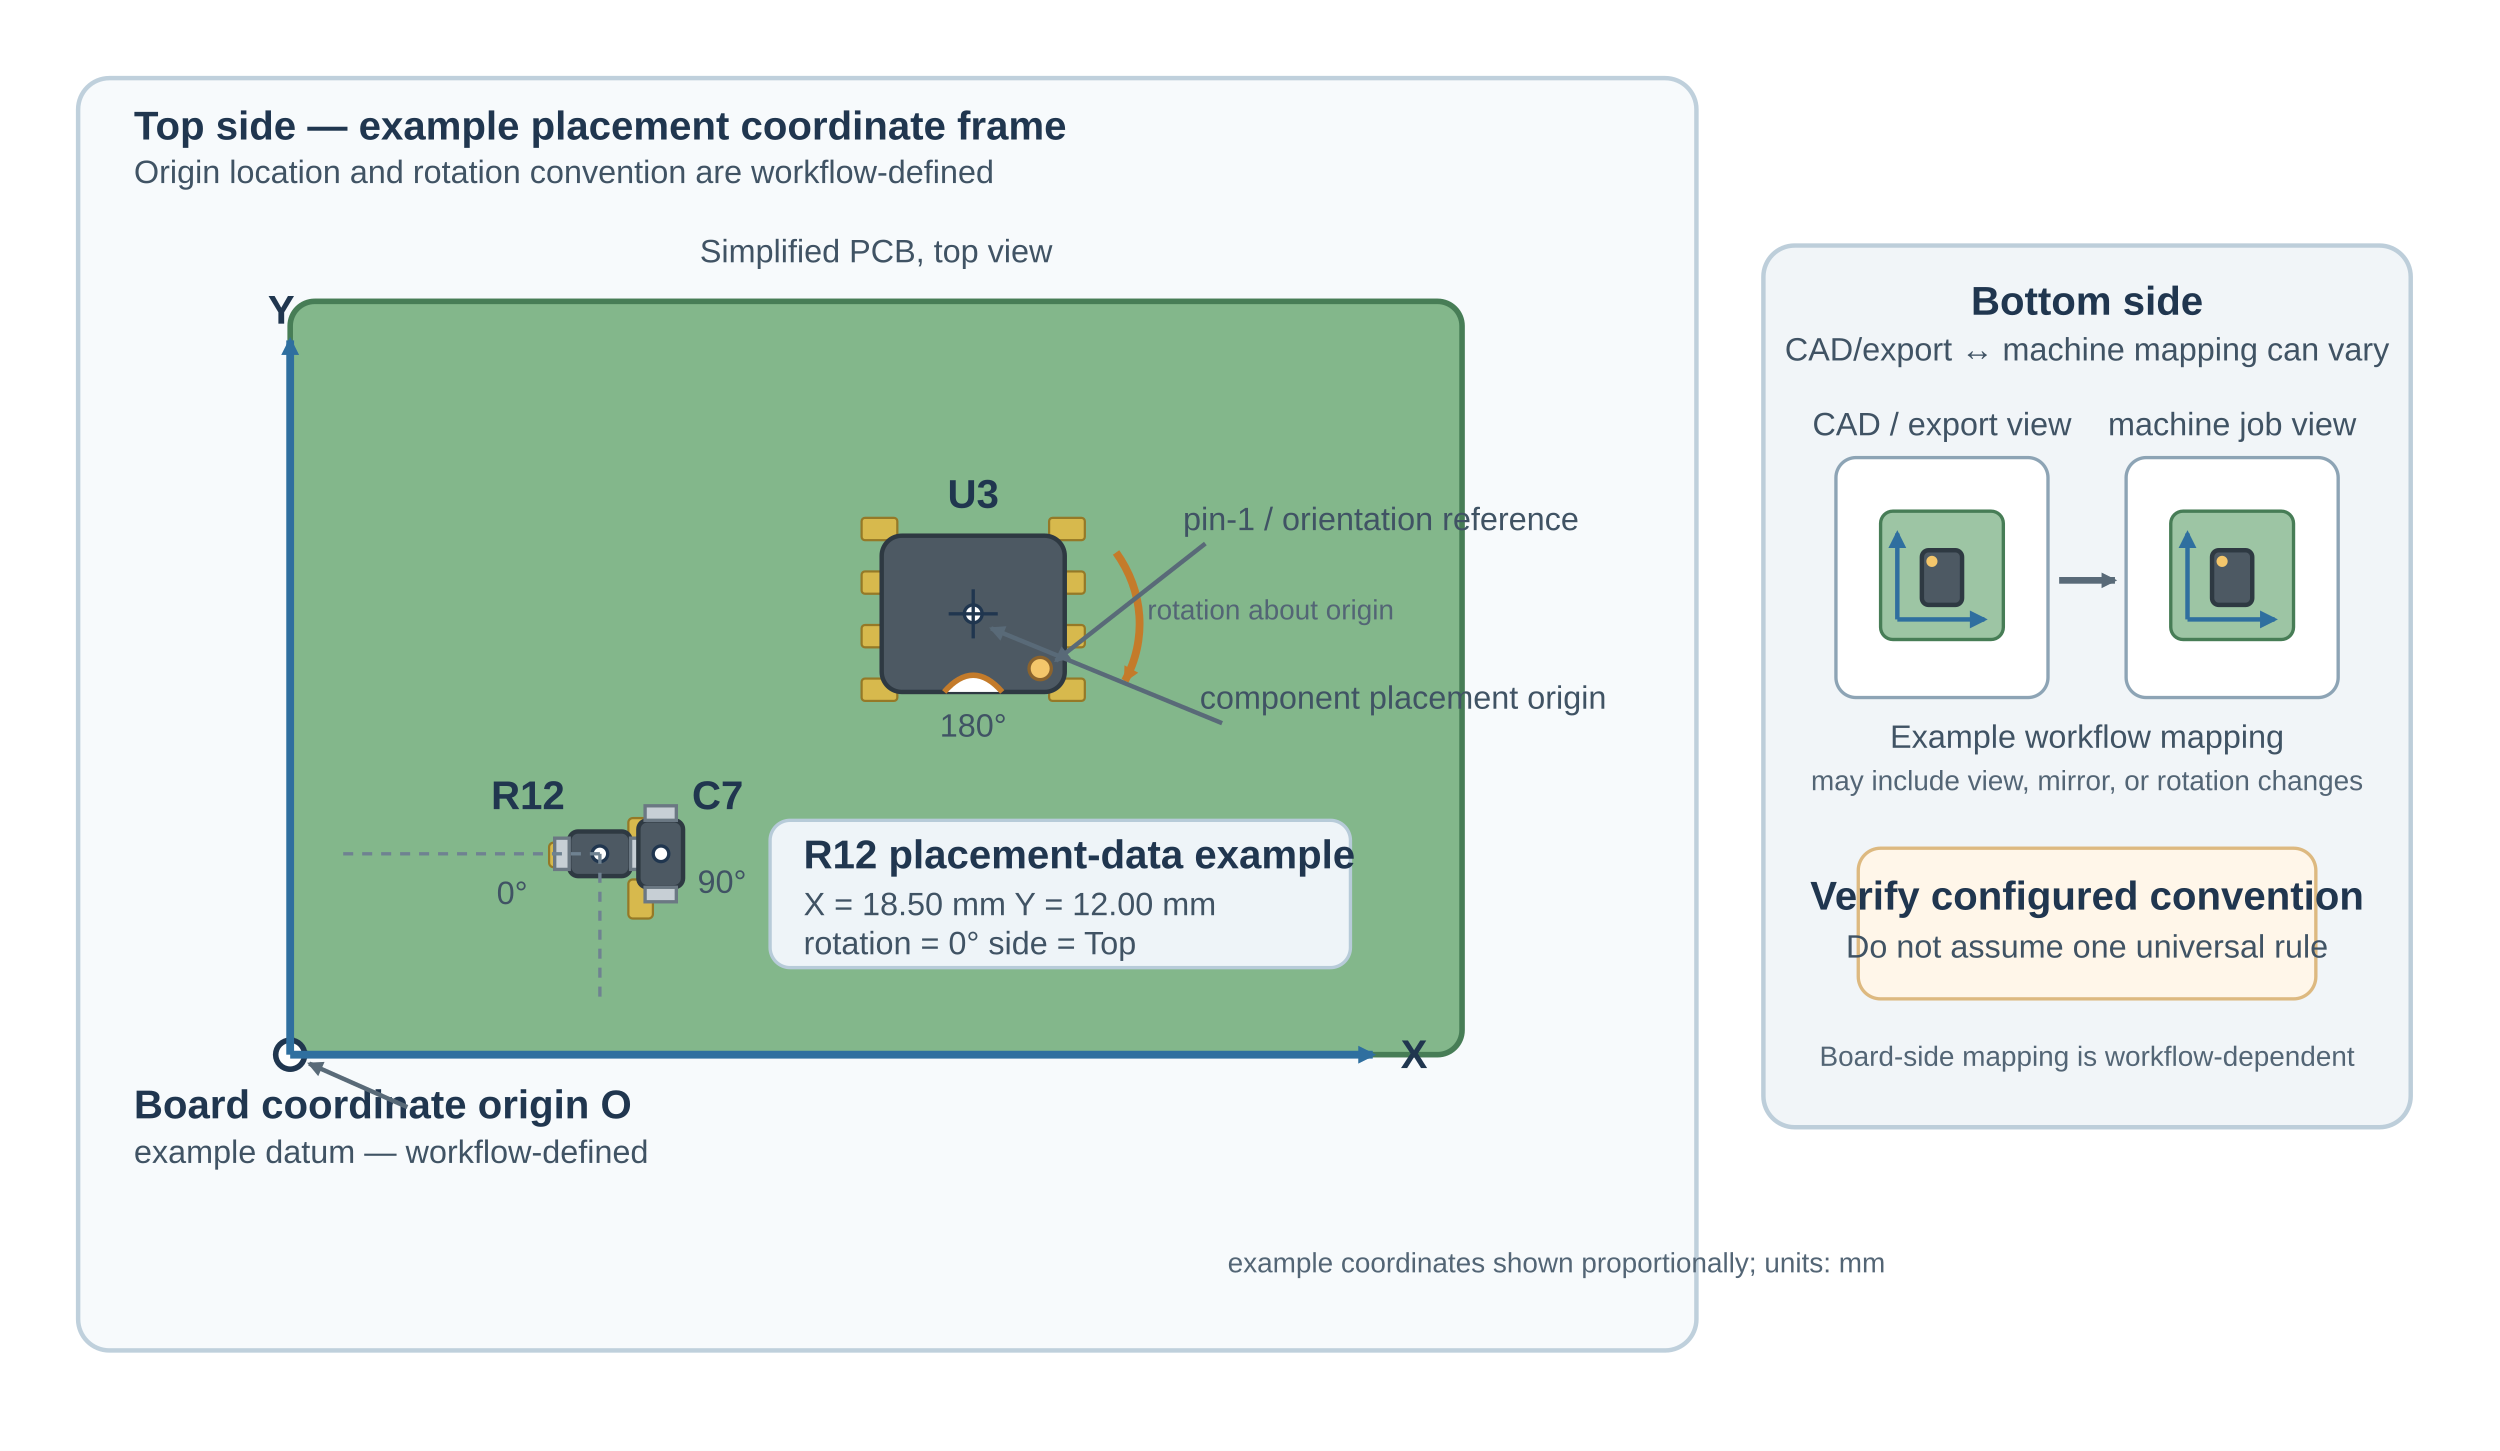
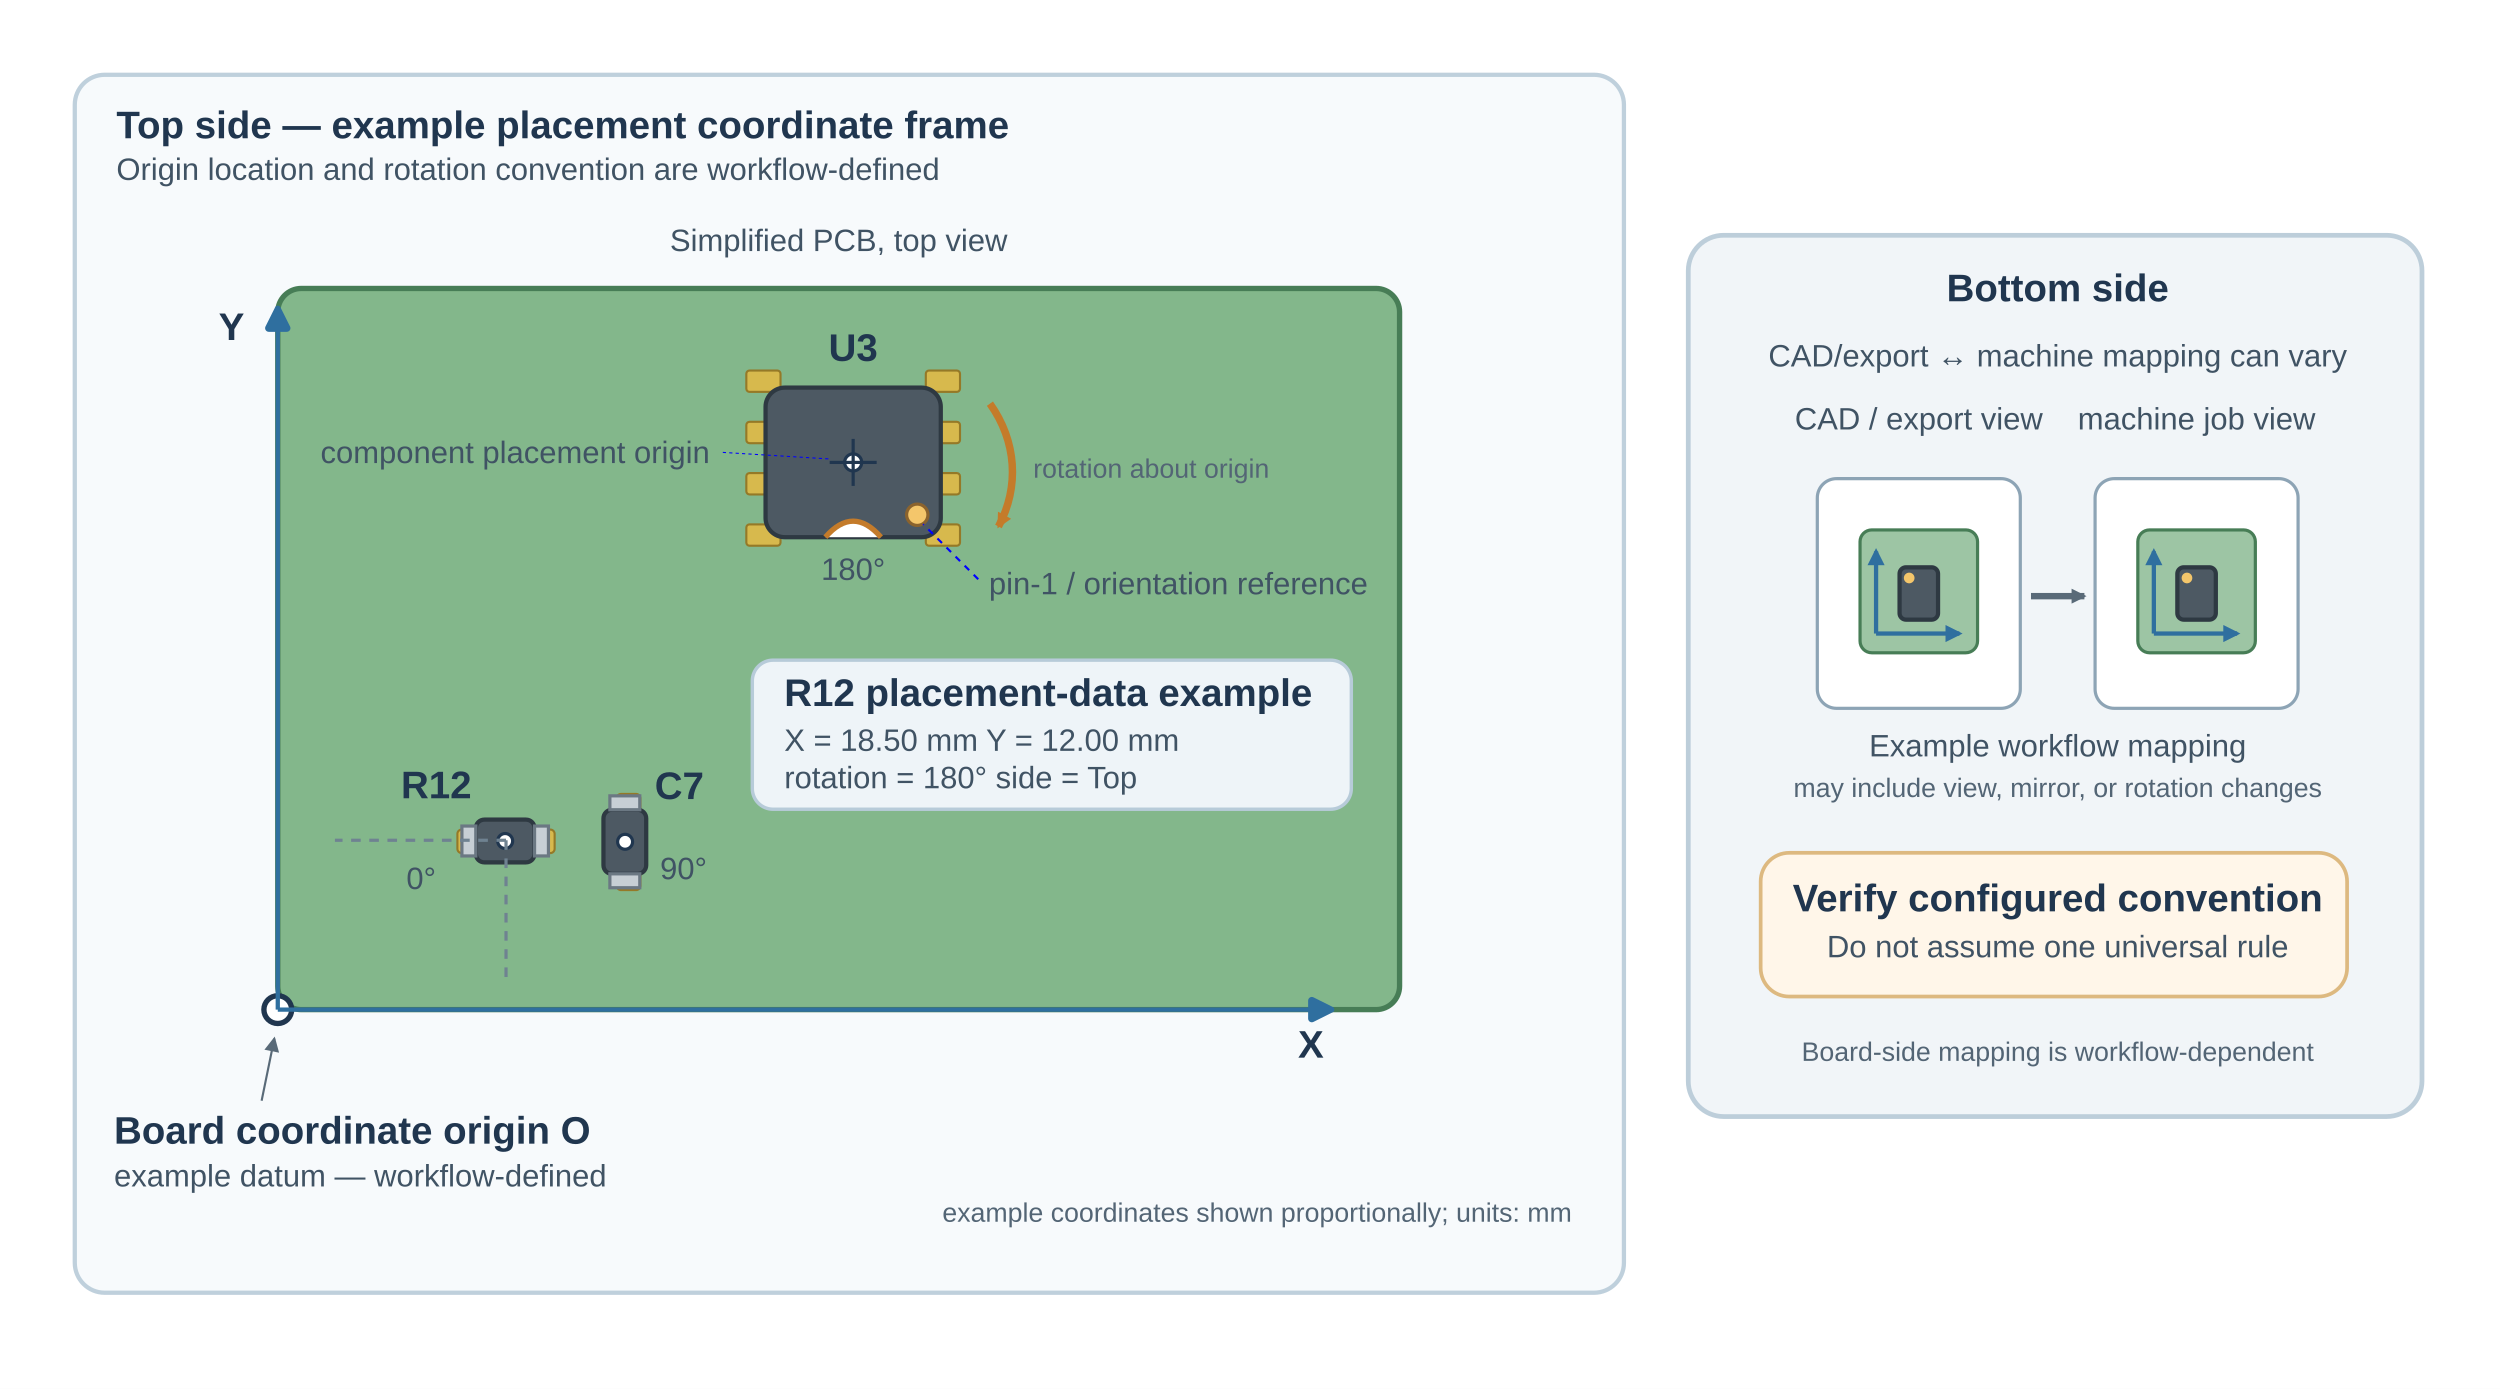
- <svg xmlns="http://www.w3.org/2000/svg" width="2240" height="1300" viewBox="0 0 2240 1300" preserveAspectRatio="xMidYMid meet">
-   <defs>
+ <svg xmlns="http://www.w3.org/2000/svg" width="2340" height="1300" viewBox="0 0 2340 1300" preserveAspectRatio="xMidYMid" version="1.1" id="svg51">
+   <defs id="defs3">
+     <marker style="overflow:visible" id="RoundedArrow" refX="0" refY="0" orient="auto-start-reverse" markerWidth="1" markerHeight="1" viewBox="0 0 1 1" preserveAspectRatio="xMidYMid">
+       <path transform="scale(0.7)" d="m -0.211,-4.106 6.422,3.211 a 1,1 90 0 1 0,1.789 L -0.211,4.106 A 1.236,1.236 31.717 0 1 -2,3 v -6 a 1.236,1.236 148.283 0 1 1.789,-1.106 z" style="fill:context-stroke;fill-rule:evenodd;stroke:none" id="path8" />
+     </marker>
    <marker id="arrow-blue" markerWidth="16" markerHeight="16" refX="13" refY="8" orient="auto" markerUnits="userSpaceOnUse">
-       <path d="M0,0 L16,8 L0,16 Z" fill="#2f6f9f" />
+       <path d="M 0,0 16,8 0,16 Z" fill="#2f6f9f" id="path1" />
    </marker>
    <marker id="arrow-gray" markerWidth="14" markerHeight="14" refX="12" refY="7" orient="auto" markerUnits="userSpaceOnUse">
-       <path d="M0,0 L14,7 L0,14 Z" fill="#596a78" />
+       <path d="M 0,0 14,7 0,14 Z" fill="#596a78" id="path2" />
    </marker>
    <marker id="arrow-amber" markerWidth="14" markerHeight="14" refX="12" refY="7" orient="auto" markerUnits="userSpaceOnUse">
-       <path d="M0,0 L14,7 L0,14 Z" fill="#c47b2a" />
+       <path d="M 0,0 14,7 0,14 Z" fill="#c47b2a" id="path3" />
    </marker>
-     <style>
+     <style id="style3">
      .label { font-family: Arial, Helvetica, sans-serif; fill:#20364f; font-size:36px; }
      .small { font-family: Arial, Helvetica, sans-serif; fill:#405364; font-size:29px; }
      .tiny { font-family: Arial, Helvetica, sans-serif; fill:#536575; font-size:25px; }
      .bold { font-weight:700; }
      .panel { fill:#f7fafc; stroke:#bfd0dc; stroke-width:4; }
      .pcb { fill:#83b78b; stroke:#477d56; stroke-width:5; }
      .pad { fill:#d7b94d; stroke:#957927; stroke-width:2; }
      .comp { fill:#4d5963; stroke:#2e3942; stroke-width:4; }
      .endcap { fill:#c7cfd5; stroke:#6b7883; stroke-width:3; }
      .axis { fill:none; stroke:#2f6f9f; stroke-width:7; marker-end:url(#arrow-blue); }
      .leader { fill:none; stroke:#596a78; stroke-width:4; marker-end:url(#arrow-gray); }
      .rot { fill:none; stroke:#c47b2a; stroke-width:7; marker-end:url(#arrow-amber); }
      .guide { fill:none; stroke:#6f8291; stroke-width:3; stroke-dasharray:9 8; }
    </style>
  </defs>
-   <rect x="0" y="0" width="2240" height="1300" fill="#ffffff" />
-   <rect x="70" y="70" width="1450" height="1140" rx="28" class="panel" />
-   <text x="120" y="125" class="label bold">Top side — example placement coordinate frame</text>
-   <text x="120" y="164" class="small">Origin location and rotation convention are workflow-defined</text>
-   <rect x="260" y="270" width="1050" height="675" rx="22" class="pcb" />
-   <text x="785" y="235" text-anchor="middle" class="small">Simplified PCB, top view</text>
-   <g>
-     <rect x="492" y="755" width="35" height="22" rx="4" class="pad" />
-     <rect x="548" y="755" width="35" height="22" rx="4" class="pad" />
-     <rect x="563" y="733" width="22" height="35" rx="4" class="pad" />
-     <rect x="563" y="788" width="22" height="35" rx="4" class="pad" />
-     <g transform="translate(872,550)">
-       <rect x="-100" y="-86" width="32" height="20" rx="3" class="pad" />
-       <rect x="-100" y="-38" width="32" height="20" rx="3" class="pad" />
-       <rect x="-100" y="10" width="32" height="20" rx="3" class="pad" />
-       <rect x="-100" y="58" width="32" height="20" rx="3" class="pad" />
-       <rect x="68" y="-86" width="32" height="20" rx="3" class="pad" />
-       <rect x="68" y="-38" width="32" height="20" rx="3" class="pad" />
-       <rect x="68" y="10" width="32" height="20" rx="3" class="pad" />
-       <rect x="68" y="58" width="32" height="20" rx="3" class="pad" />
-     </g>
+   <rect x="0" y="0" width="2340" height="1300" fill="#ffffff" id="rect3" style="stroke-width:1.022" />
+   <rect x="70" y="70" width="1450" height="1140" rx="28" class="panel" id="rect4" />
+   <text x="108.951" y="129.419" class="label bold" id="text4">Top side — example placement coordinate frame</text>
+   <text x="108.951" y="168.419" class="small" id="text5">Origin location and rotation convention are workflow-defined</text>
+   <rect x="260" y="270" width="1050" height="675" rx="22" class="pcb" id="rect5" />
+   <text x="785" y="235" text-anchor="middle" class="small" id="text6">Simplified PCB, top view</text>
+   <rect x="428.133" y="776.484" width="35" height="22" rx="4" class="pad" id="rect6" />
+   <rect x="484.133" y="776.484" width="35" height="22" rx="4" class="pad" id="rect7" />
+   <rect x="577.331" y="743.128" width="22" height="35" rx="4" class="pad" id="rect8" />
+   <rect x="577.331" y="798.128" width="22" height="35" rx="4" class="pad" id="rect9" />
+   <g transform="translate(798.5625,432.8125)" id="g17">
+     <rect x="-100" y="-86" width="32" height="20" rx="3" class="pad" id="rect10" />
+     <rect x="-100" y="-38" width="32" height="20" rx="3" class="pad" id="rect11" />
+     <rect x="-100" y="10" width="32" height="20" rx="3" class="pad" id="rect12" />
+     <rect x="-100" y="58" width="32" height="20" rx="3" class="pad" id="rect13" />
+     <rect x="68" y="-86" width="32" height="20" rx="3" class="pad" id="rect14" />
+     <rect x="68" y="-38" width="32" height="20" rx="3" class="pad" id="rect15" />
+     <rect x="68" y="10" width="32" height="20" rx="3" class="pad" id="rect16" />
+     <rect x="68" y="58" width="32" height="20" rx="3" class="pad" id="rect17" />
  </g>
-   <g>
-     <rect x="510" y="745" width="55" height="40" rx="8" class="comp" />
-     <rect x="497" y="751" width="13" height="28" class="endcap" />
-     <rect x="565" y="751" width="13" height="28" class="endcap" />
-     <circle cx="537.5" cy="765" r="7" fill="#ffffff" stroke="#20364f" stroke-width="3" />
-     <text x="440" y="725" class="label bold">R12</text>
-     <text x="445" y="810" class="small">0°</text>
+   <g id="g21" transform="translate(-64.65977,22.17166)">
+     <rect x="510" y="745" width="55" height="40" rx="8" class="comp" id="rect18" />
+     <rect x="497" y="751" width="13" height="28" class="endcap" id="rect19" />
+     <rect x="565" y="751" width="13" height="28" class="endcap" id="rect20" />
+     <circle cx="537.5" cy="765" r="7" fill="#ffffff" stroke="#20364f" stroke-width="3" id="circle20" />
+     <text x="440" y="725" class="label bold" id="text20">R12</text>
+     <text x="445" y="810" class="small" id="text21">0°</text>
  </g>
-   <g>
-     <rect x="572" y="735" width="40" height="60" rx="8" class="comp" />
-     <rect x="578" y="722" width="28" height="13" class="endcap" />
-     <rect x="578" y="795" width="28" height="13" class="endcap" />
-     <circle cx="592.25" cy="765" r="7" fill="#ffffff" stroke="#20364f" stroke-width="3" />
-     <text x="620" y="725" class="label bold">C7</text>
-     <text x="625" y="800" class="small">90°</text>
+   <g id="g24" transform="translate(-7.155765,22.91875)">
+     <rect x="572" y="735" width="40" height="60" rx="8" class="comp" id="rect21" />
+     <rect x="578" y="722" width="28" height="13" class="endcap" id="rect22" />
+     <rect x="578" y="795" width="28" height="13" class="endcap" id="rect23" />
+     <circle cx="592.25" cy="765" r="7" fill="#ffffff" stroke="#20364f" stroke-width="3" id="circle23" />
+     <text x="620" y="725" class="label bold" id="text23">C7</text>
+     <text x="625" y="800" class="small" id="text24">90°</text>
  </g>
-   <g>
-     <rect x="790" y="480" width="164" height="140" rx="18" class="comp" />
-     <path d="M846 620 Q872 590 898 620" fill="#ffffff" stroke="#c47b2a" stroke-width="5" />
-     <circle cx="932" cy="599" r="10" fill="#f4c66b" stroke="#8b632d" stroke-width="3" />
-     <circle cx="872" cy="550" r="8" fill="#ffffff" stroke="#20364f" stroke-width="3" />
-     <line x1="850" y1="550" x2="894" y2="550" stroke="#20364f" stroke-width="3" />
-     <line x1="872" y1="528" x2="872" y2="572" stroke="#20364f" stroke-width="3" />
-     <text x="872" y="455" text-anchor="middle" class="label bold">U3</text>
-     <text x="872" y="660" text-anchor="middle" class="small">180°</text>
-     <path d="M1000 495 A150 125 0 0 1 1008 610" class="rot" />
+   <g id="g27" transform="translate(-73.4375,-117.1875)">
+     <rect x="790" y="480" width="164" height="140" rx="18" class="comp" id="rect24" />
+     <path d="m 846,620 q 26,-30 52,0" fill="#ffffff" stroke="#c47b2a" stroke-width="5" id="path24" />
+     <circle cx="932" cy="599" r="10" fill="#f4c66b" stroke="#8b632d" stroke-width="3" id="circle24" />
+     <circle cx="872" cy="550" r="8" fill="#ffffff" stroke="#20364f" stroke-width="3" id="circle25" />
+     <line x1="850" y1="550" x2="894" y2="550" stroke="#20364f" stroke-width="3" id="line25" />
+     <line x1="872" y1="528" x2="872" y2="572" stroke="#20364f" stroke-width="3" id="line26" />
+     <text x="872" y="455" text-anchor="middle" class="label bold" id="text26">U3</text>
+     <text x="872" y="660" text-anchor="middle" class="small" id="text27">180°</text>
+     <path d="m 1000,495 a 150,125 0 0 1 8,115" class="rot" id="path27" />
  </g>
-   <text x="1060" y="475" class="small">pin-1 / orientation reference</text>
-   <path d="M1080 487 L946 592" class="leader" />
-   <text x="1075" y="635" class="small">component placement origin</text>
-   <path d="M1095 648 L888 563" class="leader" />
-   <text x="1028" y="555" class="tiny">rotation about origin</text>
-   <path d="M537.5 765 L537.5 900" class="guide" />
-   <path d="M537.5 765 L300 765" class="guide" />
-   <rect x="690" y="735" width="520" height="132" rx="18" fill="#eef4f8" stroke="#b7cbd9" stroke-width="3" />
-   <text x="720" y="778" class="label bold">R12 placement-data example</text>
-   <text x="720" y="820" class="small">X = 18.50 mm   Y = 12.00 mm</text>
-   <text x="720" y="855" class="small">rotation = 0°   side = Top</text>
-   <circle cx="260" cy="945" r="13" fill="#ffffff" stroke="#20364f" stroke-width="5" />
-   <line x1="260" y1="945" x2="1230" y2="945" class="axis" />
-   <line x1="260" y1="945" x2="260" y2="305" class="axis" />
-   <text x="1255" y="957" class="label bold">X</text>
-   <text x="240" y="290" class="label bold">Y</text>
-   <text x="120" y="1002" class="label bold">Board coordinate origin O</text>
-   <text x="120" y="1042" class="small">example datum — workflow-defined</text>
-   <path d="M365 992 L277 953" class="leader" />
-   <text x="1100" y="1140" class="tiny">example coordinates shown proportionally; units: mm</text>
-   <rect x="1580" y="220" width="580" height="790" rx="28" fill="#f1f5f8" stroke="#bdceda" stroke-width="4" />
-   <text x="1870" y="282" text-anchor="middle" class="label bold">Bottom side</text>
-   <text x="1870" y="323" text-anchor="middle" class="small">CAD/export ↔ machine mapping can vary</text>
-   <rect x="1645" y="410" width="190" height="215" rx="18" fill="#ffffff" stroke="#8da4b5" stroke-width="3" />
-   <rect x="1905" y="410" width="190" height="215" rx="18" fill="#ffffff" stroke="#8da4b5" stroke-width="3" />
-   <text x="1740" y="390" text-anchor="middle" class="small">CAD / export view</text>
-   <text x="2000" y="390" text-anchor="middle" class="small">machine job view</text>
-   <rect x="1685" y="458" width="110" height="115" rx="11" fill="#9dc5a4" stroke="#477d56" stroke-width="3" />
-   <rect x="1945" y="458" width="110" height="115" rx="11" fill="#9dc5a4" stroke="#477d56" stroke-width="3" />
-   <path d="M1700 555 L1778 555" stroke="#2f6f9f" stroke-width="4" marker-end="url(#arrow-blue)" />
-   <path d="M1700 555 L1700 478" stroke="#2f6f9f" stroke-width="4" marker-end="url(#arrow-blue)" />
-   <path d="M1960 555 L2038 555" stroke="#2f6f9f" stroke-width="4" marker-end="url(#arrow-blue)" />
-   <path d="M1960 555 L1960 478" stroke="#2f6f9f" stroke-width="4" marker-end="url(#arrow-blue)" />
-   <rect x="1722" y="493" width="36" height="49" rx="6" class="comp" />
-   <circle cx="1731" cy="503" r="5" fill="#f4c66b" />
-   <rect x="1982" y="493" width="36" height="49" rx="6" class="comp" />
-   <circle cx="1991" cy="503" r="5" fill="#f4c66b" />
-   <line x1="1845" y1="520" x2="1895" y2="520" stroke="#596a78" stroke-width="6" marker-end="url(#arrow-gray)" />
-   <text x="1870" y="670" text-anchor="middle" class="small">Example workflow mapping</text>
-   <text x="1870" y="708" text-anchor="middle" class="tiny">may include view, mirror, or rotation changes</text>
-   <rect x="1665" y="760" width="410" height="135" rx="20" fill="#fff6e9" stroke="#ddb980" stroke-width="3" />
-   <text x="1870" y="815" text-anchor="middle" class="label bold">Verify configured convention</text>
-   <text x="1870" y="858" text-anchor="middle" class="small">Do not assume one universal rule</text>
-   <text x="1870" y="955" text-anchor="middle" class="tiny">Board-side mapping is workflow-dependent</text>
+   <text x="925.625" y="556.25" class="small" id="text28">pin-1 / orientation reference</text>
+   <text x="300" y="433.438" class="small" id="text29">component placement origin</text>
+   <text x="967.062" y="447.188" class="tiny" id="text30">rotation about origin</text>
+   <path d="m 473.633,786.484 v 135" class="guide" id="path30" />
+   <path d="M 473.633,786.484 H 313.477" class="guide" id="path31" />
+   <rect x="704.164" y="617.914" width="560.677" height="139.531" rx="19.408" fill="#eef4f8" stroke="#b7cbd9" stroke-width="3.203" id="rect31" />
+   <text x="734.062" y="660.812" class="label bold" id="text31">R12 placement-data example</text>
+   <text x="734.062" y="702.812" class="small" id="text32">X = 18.50 mm Y = 12.00 mm</text>
+   <text x="734.062" y="737.812" class="small" id="text33">rotation = 180° side = Top</text>
+   <circle cx="260" cy="945" r="13" fill="#ffffff" stroke="#20364f" stroke-width="5" id="circle33" />
+   <line x1="260" y1="945" x2="1230" y2="945" class="axis" id="line33" style="marker-end:url(#RoundedArrow);stroke-width:4;stroke-dasharray:none" />
+   <line x1="260" y1="945" x2="260" y2="305" class="axis" id="line34" style="marker-end:url(#RoundedArrow);stroke-width:4;stroke-dasharray:none" />
+   <text x="1214.976" y="989.961" class="label bold" id="text34">X</text>
+   <text x="204.685" y="318.252" class="label bold" id="text35">Y</text>
+   <text x="106.742" y="1070.501" class="label bold" id="text36">Board coordinate origin O</text>
+   <text x="106.742" y="1110.501" class="small" id="text37">example datum — workflow-defined</text>
+   <path d="m 244.873,1030.286 11.887,-58.121" class="leader" id="path37" style="stroke-width:2;stroke-dasharray:none" />
+   <text x="882.025" y="1143.573" class="tiny" id="text38">example coordinates shown proportionally; units: mm</text>
+   <rect x="1580.224" y="220.224" width="686.753" height="824.868" rx="33.154" fill="#f1f5f8" stroke="#bdceda" stroke-width="4.448" id="rect38" />
+   <text x="1926" y="282" text-anchor="middle" class="label bold" id="text39">Bottom side</text>
+   <text x="1926" y="343" text-anchor="middle" class="small" id="text40">CAD/export ↔ machine mapping can vary</text>
+   <rect x="1701" y="448" width="190" height="215" rx="18" fill="#ffffff" stroke="#8da4b5" stroke-width="3" id="rect40" />
+   <rect x="1961" y="448" width="190" height="215" rx="18" fill="#ffffff" stroke="#8da4b5" stroke-width="3" id="rect41" />
+   <text x="1796" y="402" text-anchor="middle" class="small" id="text41">CAD / export view</text>
+   <text x="2056" y="402" text-anchor="middle" class="small" id="text42">machine job view</text>
+   <rect x="1741" y="496" width="110" height="115" rx="11" fill="#9dc5a4" stroke="#477d56" stroke-width="3" id="rect42" />
+   <rect x="2001" y="496" width="110" height="115" rx="11" fill="#9dc5a4" stroke="#477d56" stroke-width="3" id="rect43" />
+   <path d="m 1756,593 h 78" stroke="#2f6f9f" stroke-width="4" marker-end="url(#arrow-blue)" id="path43" />
+   <path d="M 1756,593 V 516" stroke="#2f6f9f" stroke-width="4" marker-end="url(#arrow-blue)" id="path44" />
+   <path d="m 2016,593 h 78" stroke="#2f6f9f" stroke-width="4" marker-end="url(#arrow-blue)" id="path45" />
+   <path d="M 2016,593 V 516" stroke="#2f6f9f" stroke-width="4" marker-end="url(#arrow-blue)" id="path46" />
+   <rect x="1778" y="531" width="36" height="49" rx="6" class="comp" id="rect46" />
+   <circle cx="1787" cy="541" r="5" fill="#f4c66b" id="circle46" />
+   <rect x="2038" y="531" width="36" height="49" rx="6" class="comp" id="rect47" />
+   <circle cx="2047" cy="541" r="5" fill="#f4c66b" id="circle47" />
+   <line x1="1901" y1="558" x2="1951" y2="558" stroke="#596a78" stroke-width="6" marker-end="url(#arrow-gray)" id="line47" />
+   <text x="1926" y="708" text-anchor="middle" class="small" id="text47">Example workflow mapping</text>
+   <text x="1926" y="746" text-anchor="middle" class="tiny" id="text48">may include view, mirror, or rotation changes</text>
+   <rect x="1647.979" y="798.233" width="548.896" height="134.535" rx="26.775" fill="#fff6e9" stroke="#ddb980" stroke-width="3.465" id="rect48" />
+   <text x="1926" y="853" text-anchor="middle" class="label bold" id="text49">Verify configured convention</text>
+   <text x="1926" y="896" text-anchor="middle" class="small" id="text50">Do not assume one universal rule</text>
+   <text x="1926" y="993" text-anchor="middle" class="tiny" id="text51">Board-side mapping is workflow-dependent</text>
+   <path style="fill:none;fill-rule:evenodd;stroke:#0000ff;stroke-width:1px;stroke-linecap:butt;stroke-linejoin:miter;stroke-dasharray:3, 3;stroke-dashoffset:0;stroke-opacity:1" d="m 676.562,423.438 101.562,6.25" id="path51" />
+   <path style="fill:none;fill-rule:evenodd;stroke:#0000ff;stroke-width:2;stroke-linecap:butt;stroke-linejoin:miter;stroke-dasharray:6, 6;stroke-dashoffset:0;stroke-opacity:1" d="M 915.625,542.188 864.062,490.625" id="path52" />
</svg>
